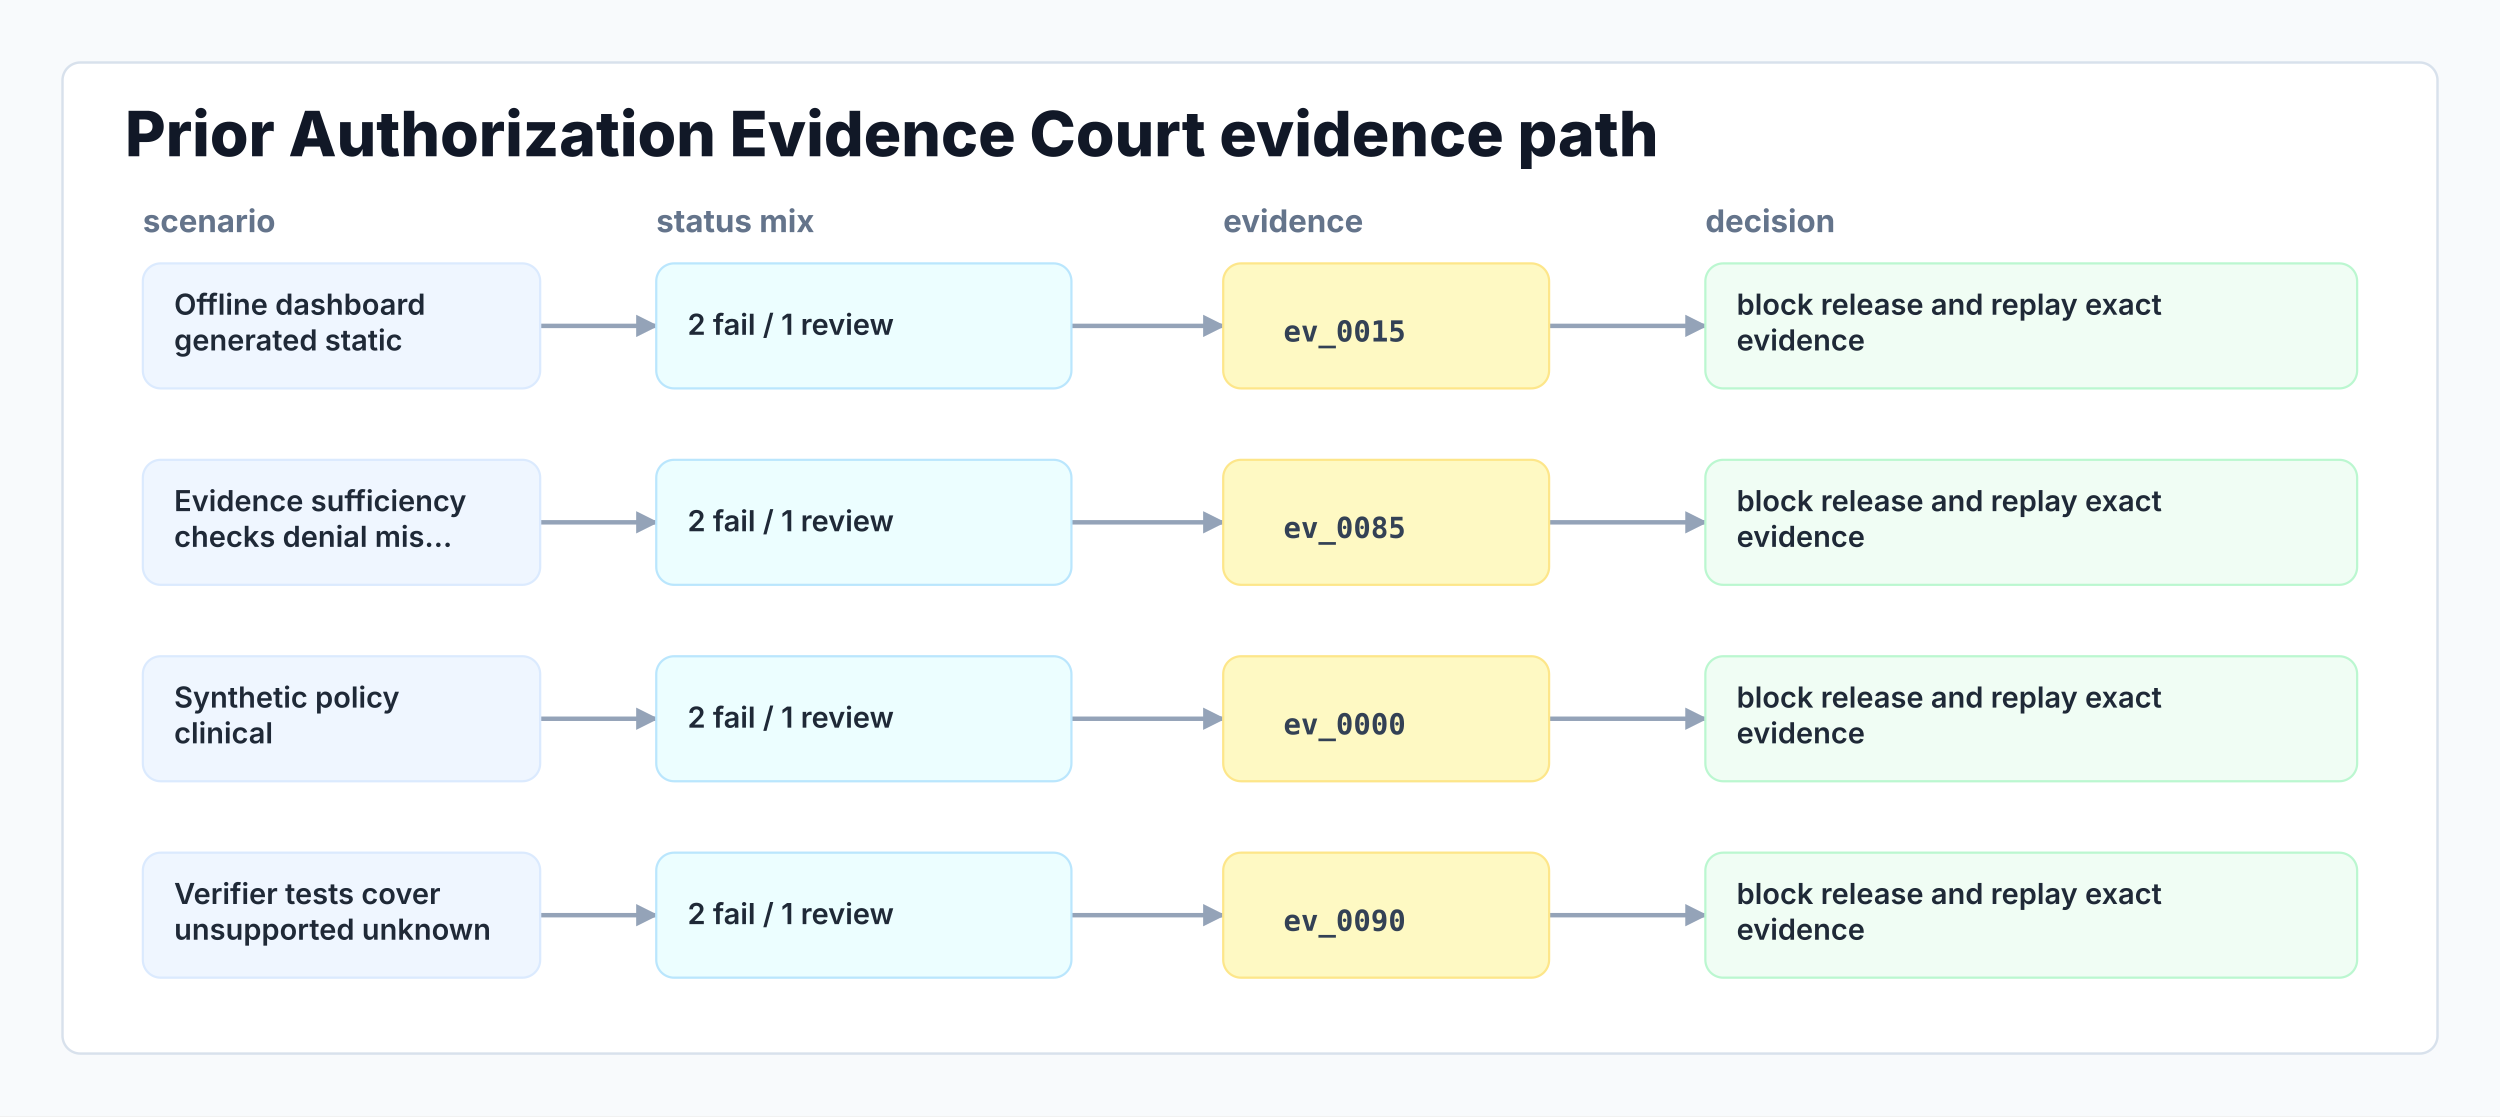
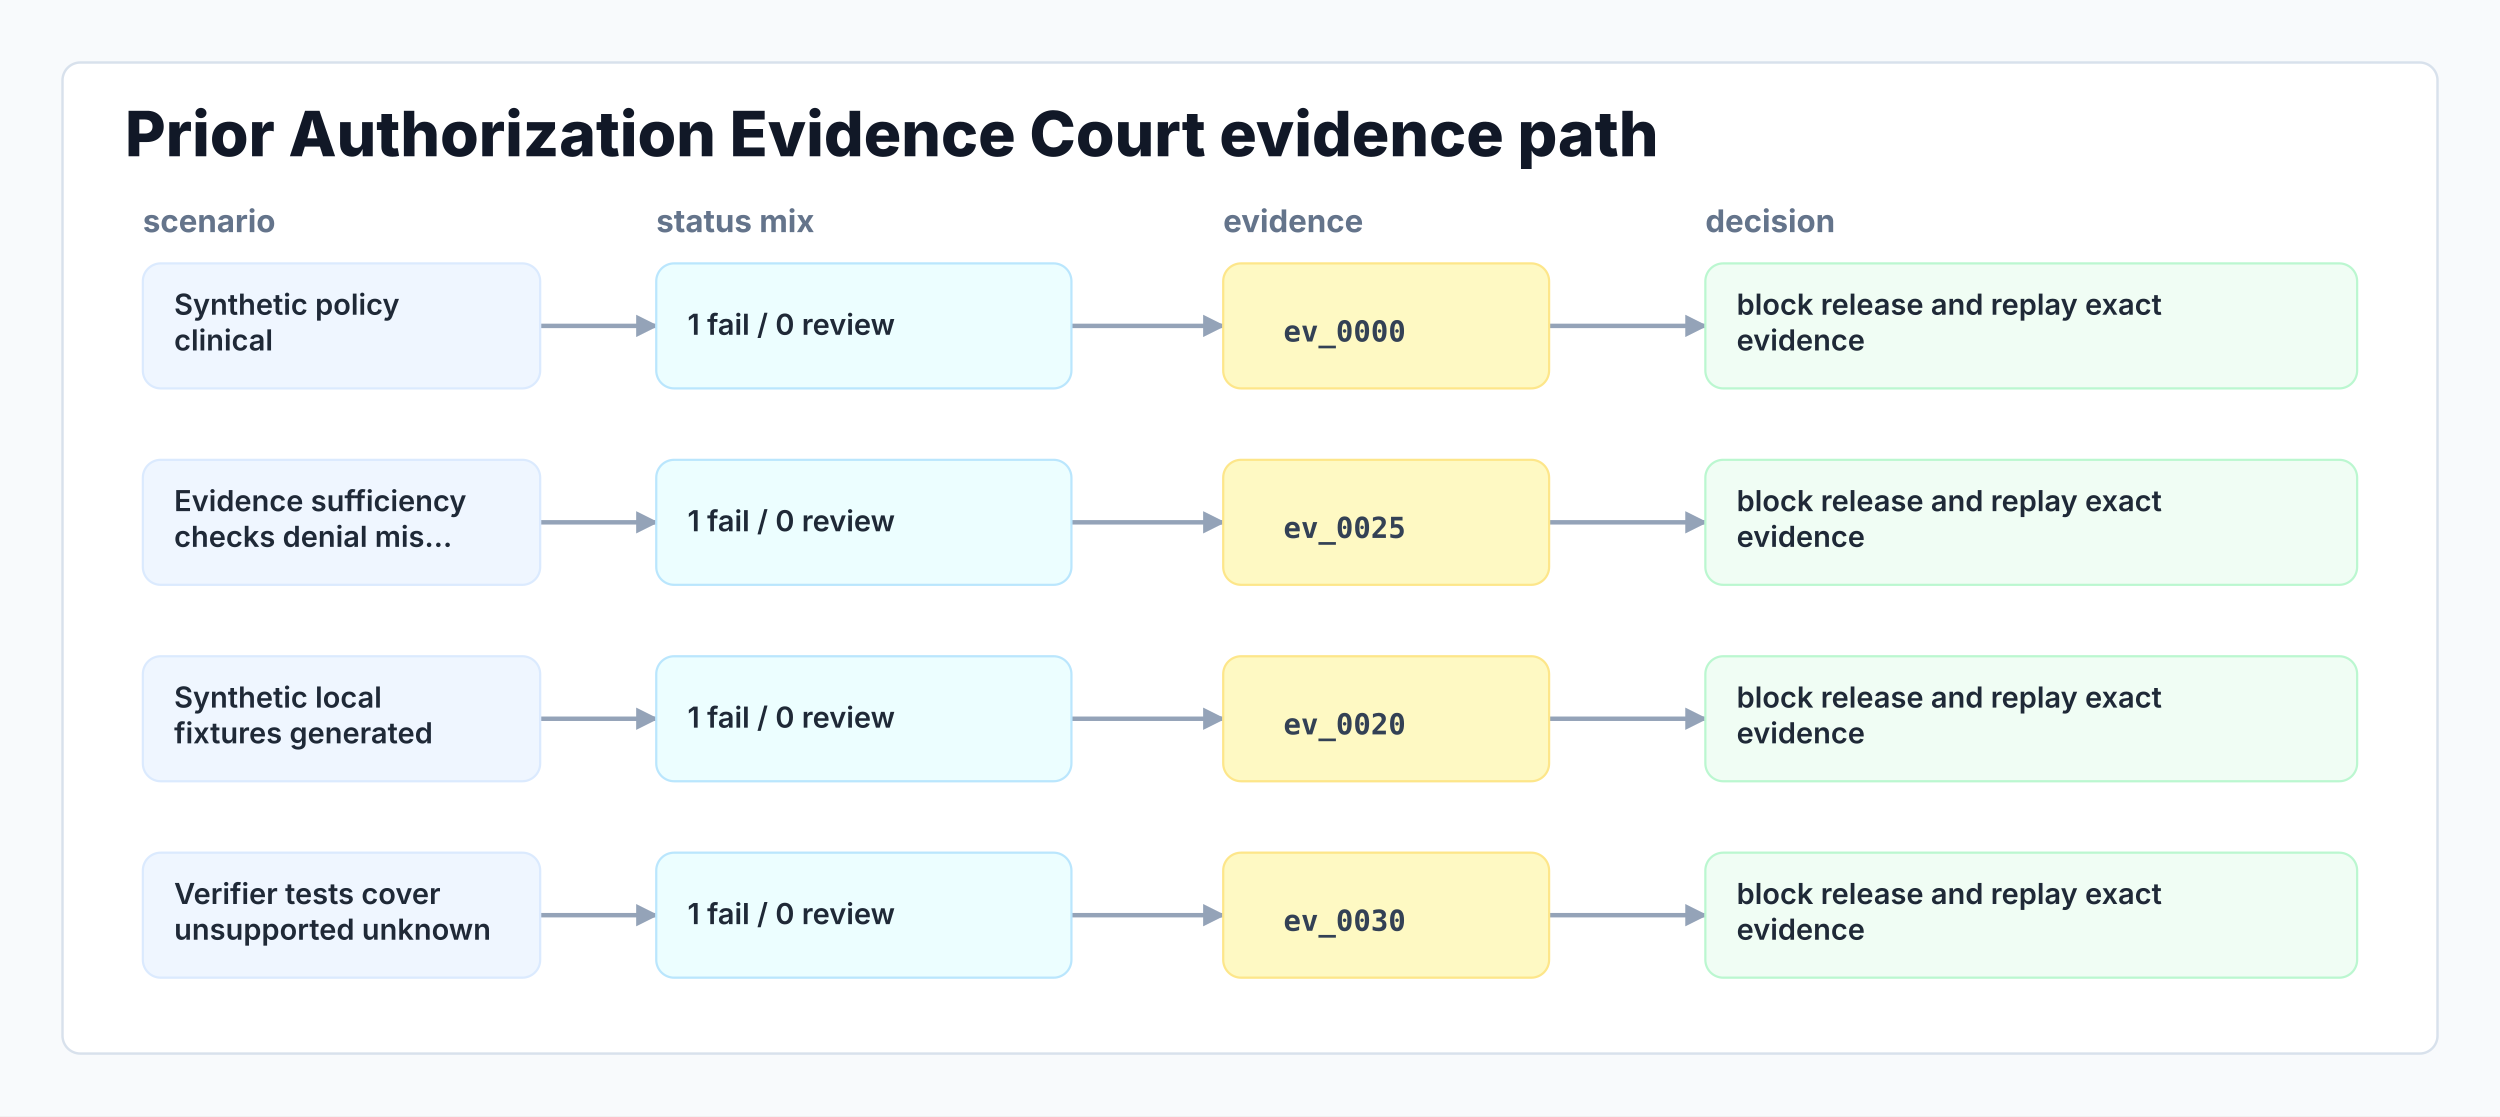
<svg xmlns="http://www.w3.org/2000/svg" width="1120" height="500" viewBox="0 0 1120 500" role="img" aria-label="Prior Authorization Evidence Court evidence map">
  <defs>
    <style>
      .bg { fill:#f8fafc; }
      .panel { fill:#ffffff; stroke:#d8e1ec; stroke-width:1.1; }
      .title { font:760 28px -apple-system,BlinkMacSystemFont,"Segoe UI",sans-serif; fill:#111827; }
      .node { font:620 13px -apple-system,BlinkMacSystemFont,"Segoe UI",sans-serif; fill:#1f2937; }
      .head { font:700 14px -apple-system,BlinkMacSystemFont,"Segoe UI",sans-serif; fill:#64748b; }
      .mono { font:720 13px ui-monospace,SFMono-Regular,Menlo,monospace; fill:#334155; }
      .edge { stroke:#94a3b8; stroke-width:2; fill:none; marker-end:url(#arrow); }
      .lane { fill:#eff6ff; stroke:#dbeafe; }
      .failure { fill:#ecfeff; stroke:#bae6fd; }
      .evidencebox { fill:#fef9c3; stroke:#fde68a; }
      .actionbox { fill:#f0fdf4; stroke:#bbf7d0; }
    </style>
    <marker id="arrow" viewBox="0 0 10 10" refX="9" refY="5" markerWidth="5" markerHeight="5" orient="auto-start-reverse">
      <path d="M 0 0 L 10 5 L 0 10 z" fill="#94a3b8" />
    </marker>
  </defs>
  <rect class="bg" width="1120" height="500" />
  <rect class="panel" x="28" y="28" width="1064" height="444" rx="8" />
  <text x="56" y="70" class="title">Prior Authorization Evidence Court evidence path</text>
  <text x="64" y="104" class="head">scenario</text>
  <text x="294" y="104" class="head">status mix</text>
  <text x="548" y="104" class="head">evidence</text>
  <text x="764" y="104" class="head">decision</text>
  <path d="M242 146 L294 146" class="edge" />
  <path d="M480 146 L548 146" class="edge" />
  <path d="M694 146 L764 146" class="edge" />
  <path d="M242 234 L294 234" class="edge" />
  <path d="M480 234 L548 234" class="edge" />
  <path d="M694 234 L764 234" class="edge" />
  <path d="M242 322 L294 322" class="edge" />
  <path d="M480 322 L548 322" class="edge" />
  <path d="M694 322 L764 322" class="edge" />
  <path d="M242 410 L294 410" class="edge" />
  <path d="M480 410 L548 410" class="edge" />
  <path d="M694 410 L764 410" class="edge" />
  <rect class="lane" x="64" y="118" width="178" height="56" rx="8" />
  <text class="node" x="78" y="141">
-     <tspan x="78" dy="0">Offline dashboard</tspan>
-     <tspan x="78" dy="16">generated static</tspan>
+     <tspan x="78" dy="0">Synthetic policy</tspan>
+     <tspan x="78" dy="16">clinical</tspan>
  </text>
  <rect class="failure" x="294" y="118" width="186" height="56" rx="8" />
  <text class="node" x="308" y="150">
-     <tspan x="308" dy="0">2 fail / 1 review</tspan>
+     <tspan x="308" dy="0">1 fail / 0 review</tspan>
  </text>
  <rect class="evidencebox" x="548" y="118" width="146" height="56" rx="8" />
-   <text class="mono" x="575" y="153">ev_0015</text>
+   <text class="mono" x="575" y="153">ev_0000</text>
  <rect class="actionbox" x="764" y="118" width="292" height="56" rx="8" />
  <text class="node" x="778" y="141">
    <tspan x="778" dy="0">block release and replay exact</tspan>
    <tspan x="778" dy="16">evidence</tspan>
  </text>
  <rect class="lane" x="64" y="206" width="178" height="56" rx="8" />
  <text class="node" x="78" y="229">
    <tspan x="78" dy="0">Evidence sufficiency</tspan>
    <tspan x="78" dy="16">checks denial mis...</tspan>
  </text>
  <rect class="failure" x="294" y="206" width="186" height="56" rx="8" />
  <text class="node" x="308" y="238">
-     <tspan x="308" dy="0">2 fail / 1 review</tspan>
+     <tspan x="308" dy="0">1 fail / 0 review</tspan>
  </text>
  <rect class="evidencebox" x="548" y="206" width="146" height="56" rx="8" />
-   <text class="mono" x="575" y="241">ev_0085</text>
+   <text class="mono" x="575" y="241">ev_0025</text>
  <rect class="actionbox" x="764" y="206" width="292" height="56" rx="8" />
  <text class="node" x="778" y="229">
    <tspan x="778" dy="0">block release and replay exact</tspan>
    <tspan x="778" dy="16">evidence</tspan>
  </text>
  <rect class="lane" x="64" y="294" width="178" height="56" rx="8" />
  <text class="node" x="78" y="317">
-     <tspan x="78" dy="0">Synthetic policy</tspan>
-     <tspan x="78" dy="16">clinical</tspan>
+     <tspan x="78" dy="0">Synthetic local</tspan>
+     <tspan x="78" dy="16">fixtures generated</tspan>
  </text>
  <rect class="failure" x="294" y="294" width="186" height="56" rx="8" />
  <text class="node" x="308" y="326">
-     <tspan x="308" dy="0">2 fail / 1 review</tspan>
+     <tspan x="308" dy="0">1 fail / 0 review</tspan>
  </text>
  <rect class="evidencebox" x="548" y="294" width="146" height="56" rx="8" />
-   <text class="mono" x="575" y="329">ev_0000</text>
+   <text class="mono" x="575" y="329">ev_0020</text>
  <rect class="actionbox" x="764" y="294" width="292" height="56" rx="8" />
  <text class="node" x="778" y="317">
    <tspan x="778" dy="0">block release and replay exact</tspan>
    <tspan x="778" dy="16">evidence</tspan>
  </text>
  <rect class="lane" x="64" y="382" width="178" height="56" rx="8" />
  <text class="node" x="78" y="405">
    <tspan x="78" dy="0">Verifier tests cover</tspan>
    <tspan x="78" dy="16">unsupported unknown</tspan>
  </text>
  <rect class="failure" x="294" y="382" width="186" height="56" rx="8" />
  <text class="node" x="308" y="414">
-     <tspan x="308" dy="0">2 fail / 1 review</tspan>
+     <tspan x="308" dy="0">1 fail / 0 review</tspan>
  </text>
  <rect class="evidencebox" x="548" y="382" width="146" height="56" rx="8" />
-   <text class="mono" x="575" y="417">ev_0090</text>
+   <text class="mono" x="575" y="417">ev_0030</text>
  <rect class="actionbox" x="764" y="382" width="292" height="56" rx="8" />
  <text class="node" x="778" y="405">
    <tspan x="778" dy="0">block release and replay exact</tspan>
    <tspan x="778" dy="16">evidence</tspan>
  </text>
</svg>
